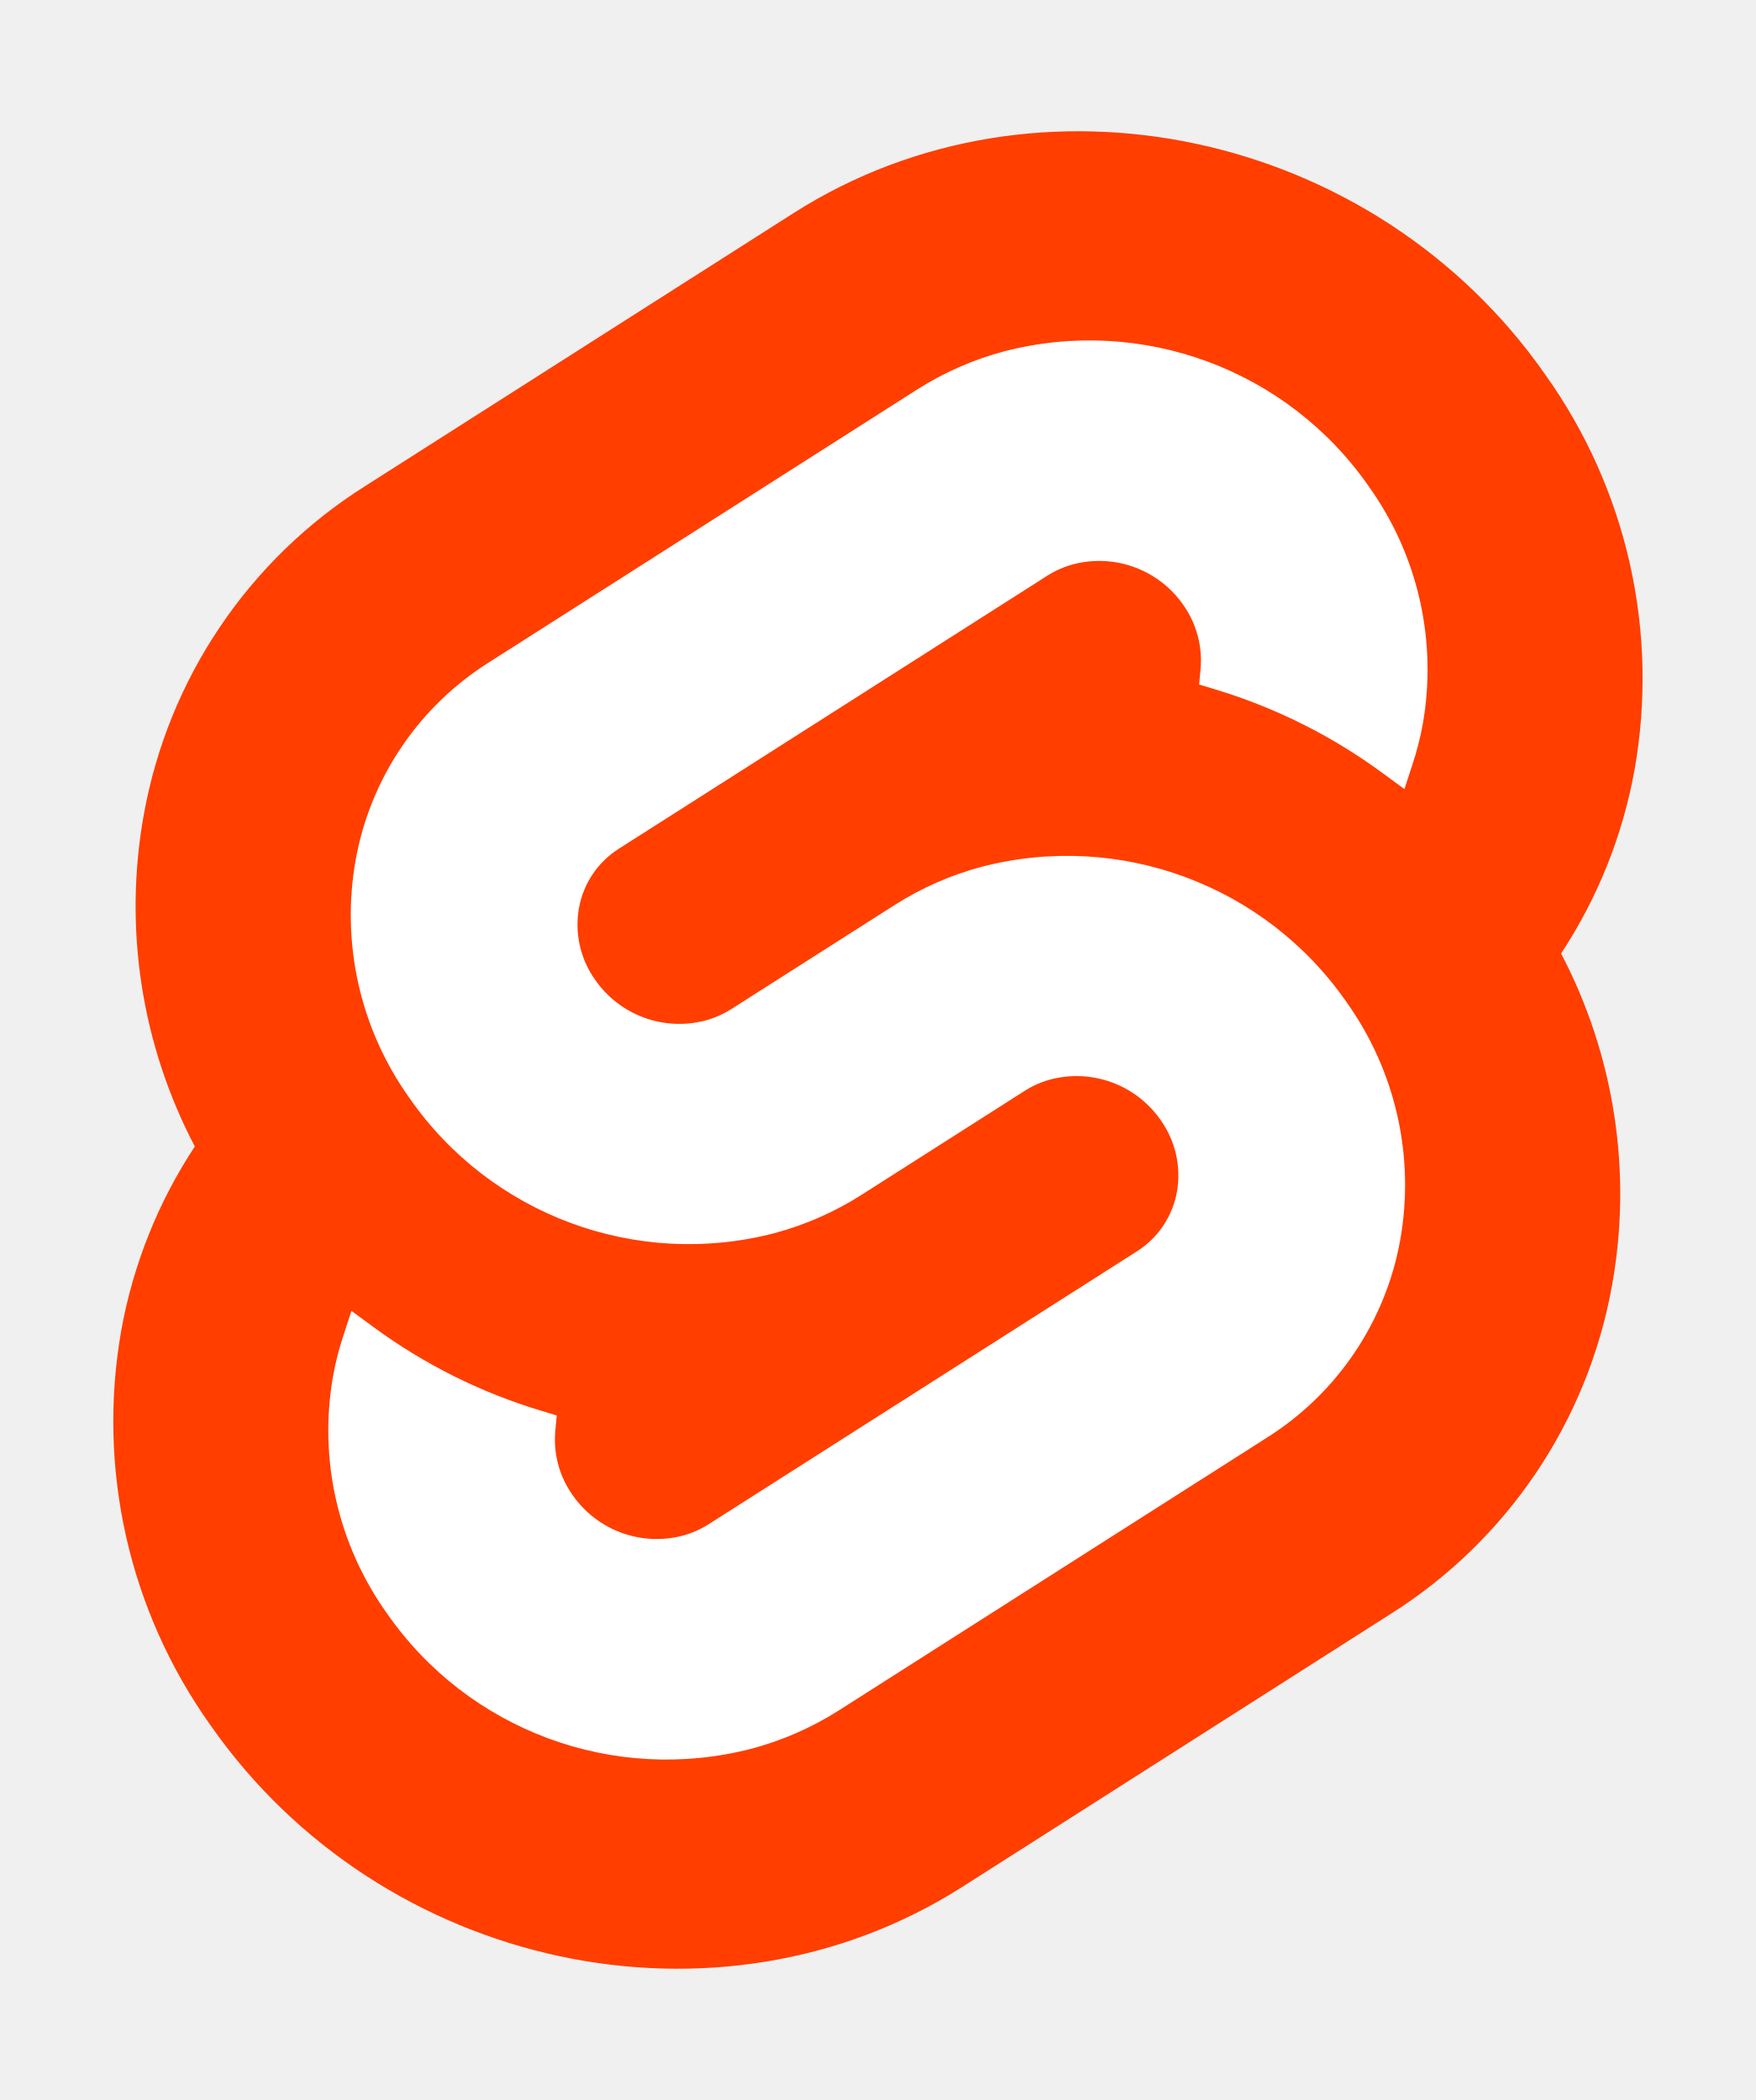
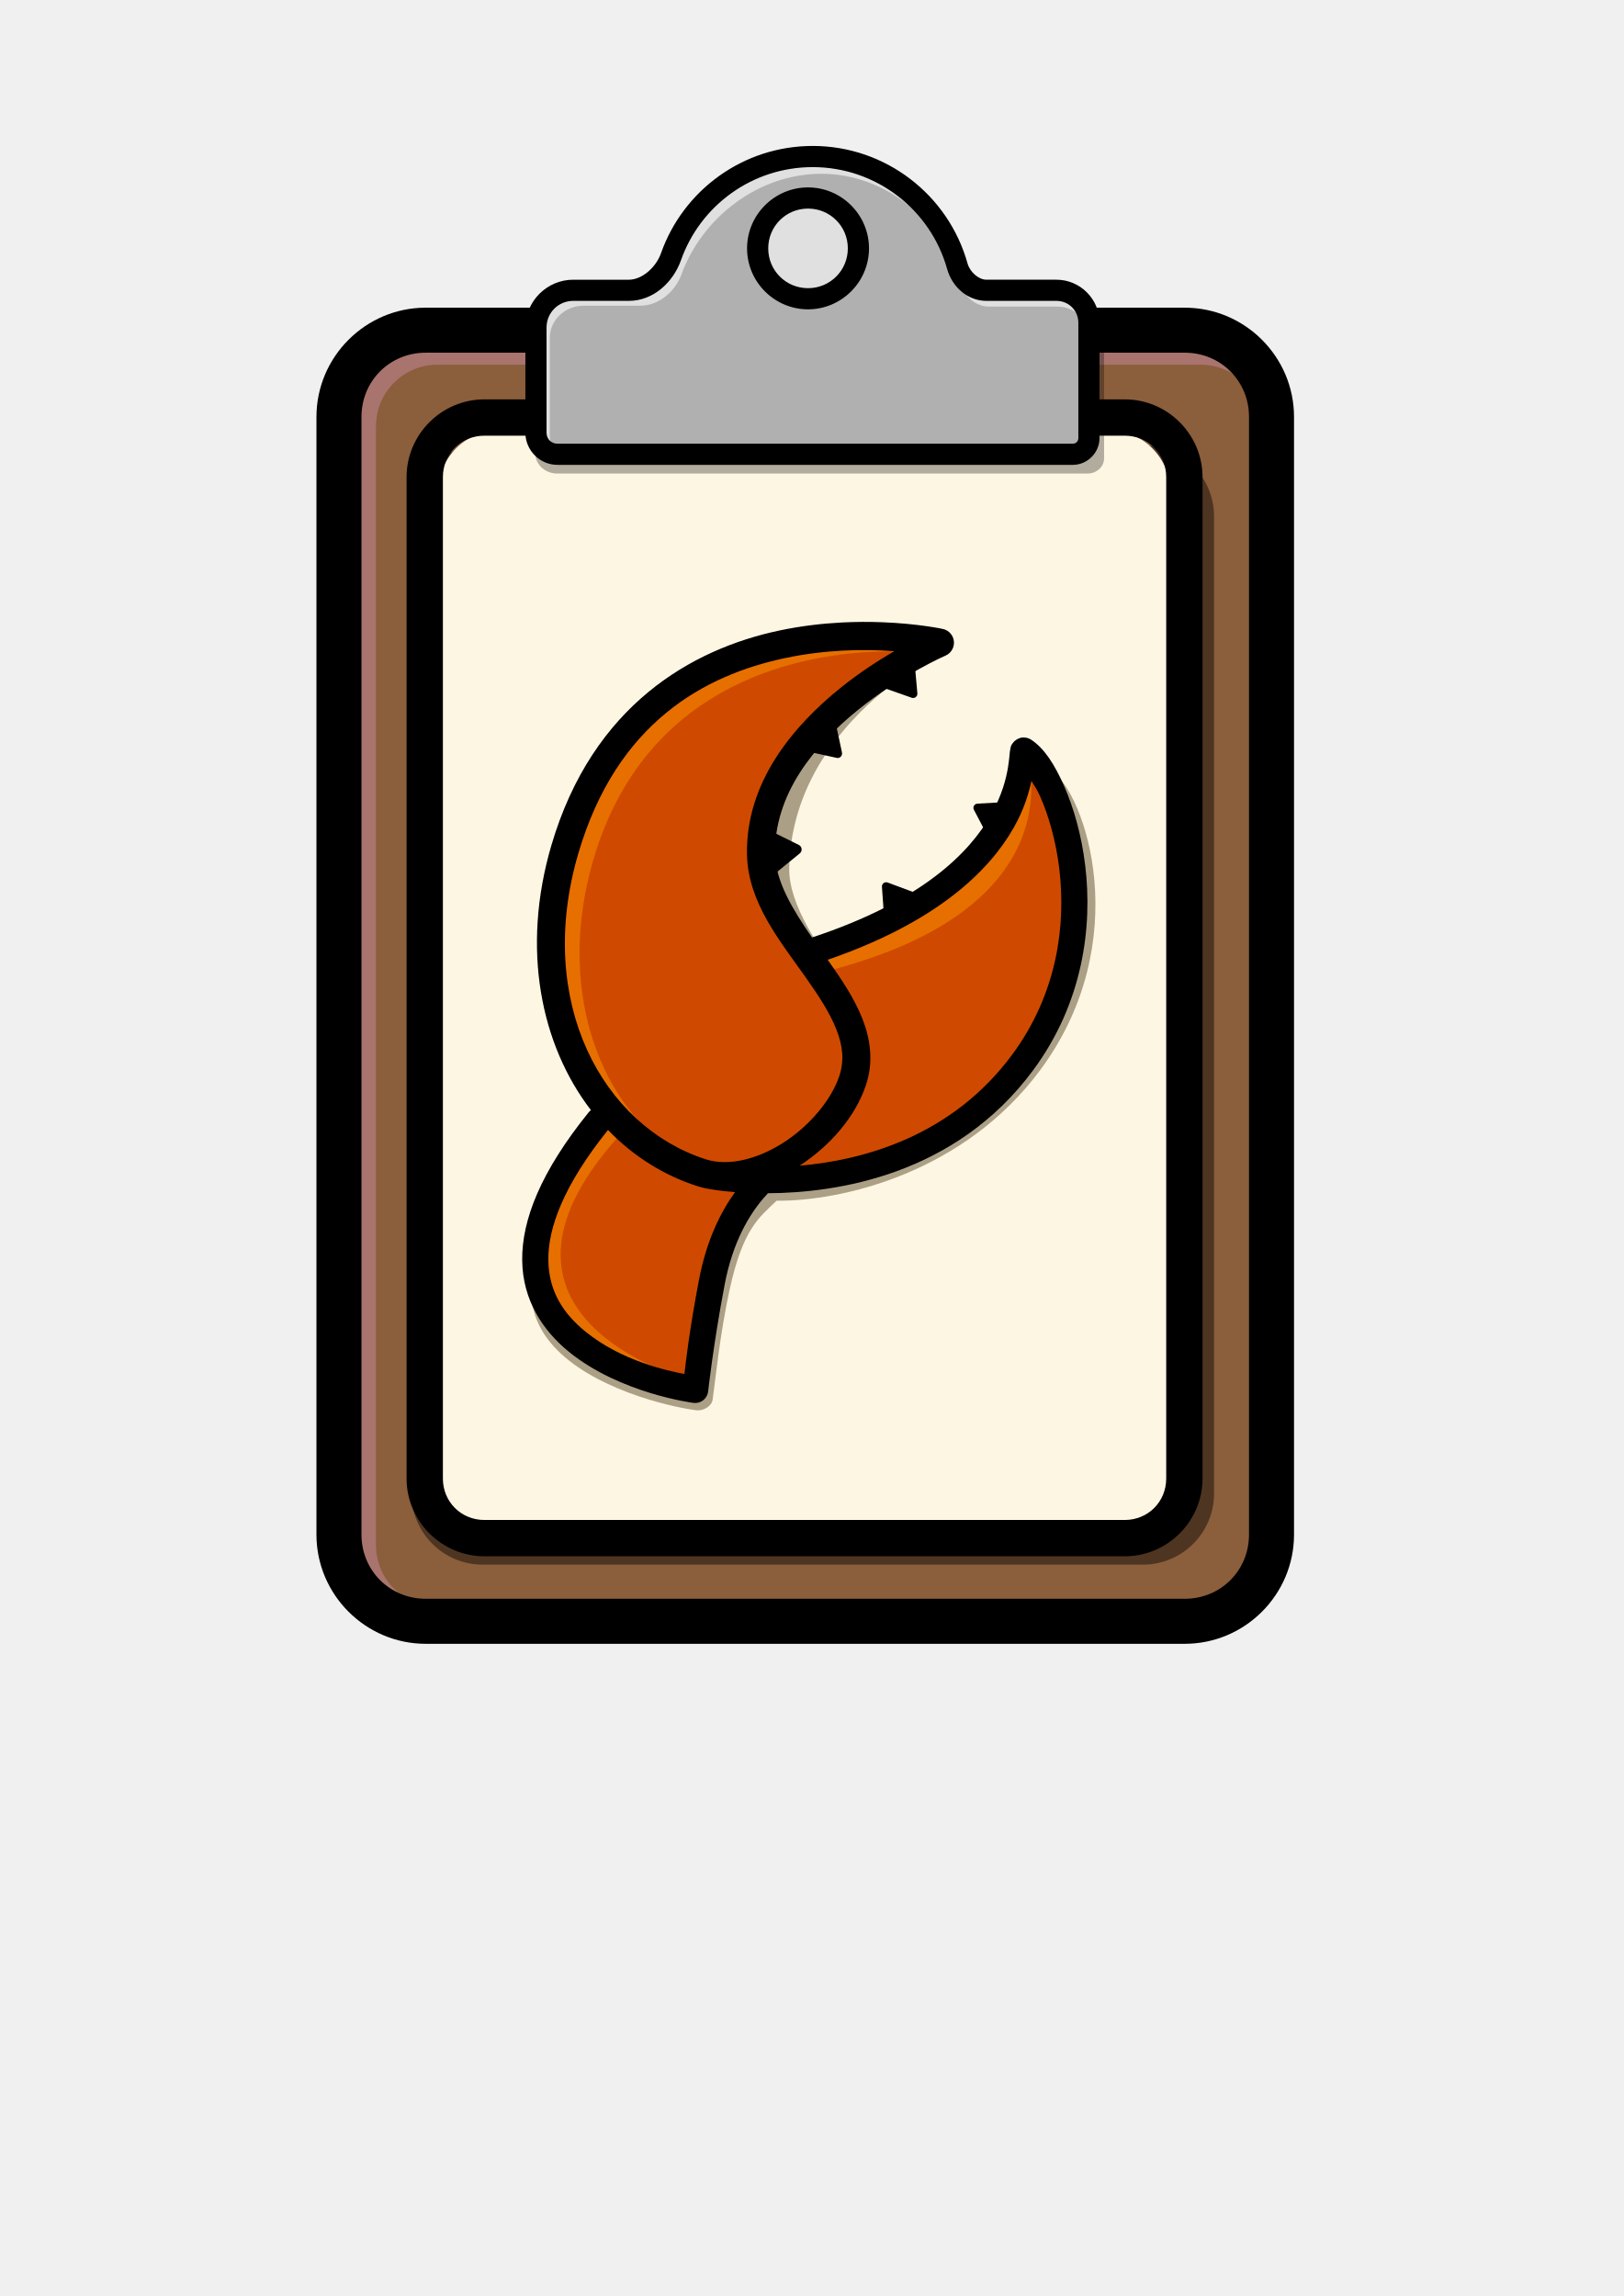
- <svg xmlns="http://www.w3.org/2000/svg" width="107" height="128" viewBox="0 0 107 128">
-   <path d="M94.157 22.819c-10.4-14.885-30.94-19.297-45.792-9.835L22.282 29.608A29.92 29.92 0 0 0 8.764 49.65a31.5 31.5 0 0 0 3.108 20.231 30 30 0 0 0-4.477 11.183 31.9 31.9 0 0 0 5.448 24.116c10.402 14.887 30.942 19.297 45.791 9.835l26.083-16.624A29.92 29.92 0 0 0 98.235 78.35a31.53 31.53 0 0 0-3.105-20.232 30 30 0 0 0 4.474-11.182 31.88 31.88 0 0 0-5.447-24.116" style="fill:#ff3e00" />
-   <path d="M45.817 106.582a20.72 20.72 0 0 1-22.237-8.243 19.17 19.17 0 0 1-3.277-14.503 18 18 0 0 1 .624-2.435l.49-1.498 1.337.981a33.6 33.6 0 0 0 10.203 5.098l.97.294-.09.968a5.85 5.85 0 0 0 1.052 3.878 6.24 6.24 0 0 0 6.695 2.485 5.8 5.8 0 0 0 1.603-.704L69.27 76.28a5.43 5.43 0 0 0 2.45-3.631 5.8 5.8 0 0 0-.987-4.371 6.24 6.24 0 0 0-6.698-2.487 5.7 5.7 0 0 0-1.6.704l-9.953 6.345a19 19 0 0 1-5.296 2.326 20.72 20.72 0 0 1-22.237-8.243 19.17 19.17 0 0 1-3.277-14.502 17.99 17.99 0 0 1 8.13-12.052l26.081-16.623a19 19 0 0 1 5.3-2.329 20.72 20.72 0 0 1 22.237 8.243 19.17 19.17 0 0 1 3.277 14.503 18 18 0 0 1-.624 2.435l-.49 1.498-1.337-.98a33.6 33.6 0 0 0-10.203-5.1l-.97-.294.09-.968a5.86 5.86 0 0 0-1.052-3.878 6.24 6.24 0 0 0-6.696-2.485 5.8 5.8 0 0 0-1.602.704L37.73 51.72a5.42 5.42 0 0 0-2.449 3.63 5.79 5.79 0 0 0 .986 4.372 6.24 6.24 0 0 0 6.698 2.486 5.8 5.8 0 0 0 1.602-.704l9.952-6.342a19 19 0 0 1 5.295-2.328 20.72 20.72 0 0 1 22.237 8.242 19.17 19.17 0 0 1 3.277 14.503 18 18 0 0 1-8.13 12.053l-26.081 16.622a19 19 0 0 1-5.3 2.328" style="fill:#fff" />
+ <svg xmlns="http://www.w3.org/2000/svg" width="210mm" height="297mm" viewBox="0 0 210 297" version="1.1" id="svg1">
+   <defs id="defs1">
+     </defs>
+   <g id="layer1">
+     <rect style="fill:#a9746e;fill-opacity:1;stroke:none;stroke-width:5.426;stroke-linecap:round;stroke-linejoin:round;stroke-dasharray:none;stroke-opacity:1" id="rect2" width="115.26" height="162.001" x="46.67" y="44.89" ry="8" />
+     <rect style="fill:#8b5e3c;fill-opacity:1;stroke:none;stroke-width:5.409;stroke-linecap:round;stroke-linejoin:round;stroke-dasharray:none;stroke-opacity:1" id="rect3" width="114.606" height="160.654" x="48.63" y="47.176" ry="7.95" />
+     <path style="baseline-shift:baseline;display:inline;overflow:visible;vector-effect:none;stroke-linecap:round;stroke-linejoin:round;enable-background:accumulate;stop-color:#000000;stop-opacity:1;opacity:1" d="m 55.061,39.801 c -7.779,0 -14.133,6.354 -14.133,14.133 V 198.502 c 0,7.779 6.354,14.133 14.133,14.133 h 98.168 c 7.779,0 14.133,-6.354 14.133,-14.133 V 53.934 c 0,-7.779 -6.354,-14.133 -14.133,-14.133 z m 0,5.822 h 98.168 c 4.654,0 8.311,3.656 8.311,8.311 V 198.502 c 0,4.654 -3.656,8.309 -8.311,8.309 H 55.061 c -4.654,0 -8.311,-3.655 -8.311,-8.309 V 53.934 c 0,-4.654 3.656,-8.311 8.311,-8.311 z" id="rect1" />
+     <rect style="opacity:0.437;fill:#000000;fill-opacity:1;stroke:none;stroke-width:4.825;stroke-linecap:round;stroke-linejoin:round;stroke-dasharray:none;stroke-opacity:1" id="rect6" width="103.802" height="144.793" x="53.218" y="57.602" ry="9.206" />
+     <rect style="fill:#fdf6e3;fill-opacity:1;stroke:none;stroke-width:4.779;stroke-linecap:round;stroke-linejoin:round;stroke-dasharray:none;stroke-opacity:1" id="rect5" width="94.702" height="142.629" x="56.664" y="55.661" ry="7.955" />
+     <path style="baseline-shift:baseline;display:inline;overflow:visible;vector-effect:none;stroke-linecap:round;stroke-linejoin:round;enable-background:accumulate;stop-color:#000000;stop-opacity:1;opacity:1" d="m 62.646,51.66 c -5.534,0 -10.062,4.529 -10.062,10.062 V 191.252 c 0,5.534 4.529,10.062 10.062,10.062 h 82.822 c 5.534,0 10.061,-4.529 10.061,-10.062 V 61.723 c 0,-5.534 -4.527,-10.062 -10.061,-10.062 z m 0,4.697 h 82.822 c 3.013,0 5.363,2.353 5.363,5.365 V 191.252 c 0,3.013 -2.351,5.365 -5.363,5.365 H 62.646 c -3.013,0 -5.365,-2.353 -5.365,-5.365 V 61.723 c 0,-3.013 2.353,-5.365 5.365,-5.365 z" id="rect4" />
+     <path id="path27" style="opacity:0.436;fill:#41310b;fill-opacity:1;stroke:none;stroke-width:3.379;stroke-linecap:round;stroke-linejoin:round;stroke-dasharray:none;stroke-opacity:1" d="m 116.06,85.176 c -9.539,0.262 -29.51,3.561 -36.652,25.756 -5.107,15.87 -0.696,30.853 9.037,38.265 l -6.383,-1.029 c -30.739,24.719 0.283,33.239 7.968,34.257 0.885,0.117 2.012,-0.484 2.137,-1.369 0.383,-2.705 0.945,-8.497 2.199,-14.241 1.735,-7.947 3.869,-9.367 6.077,-11.494 8.484,0.067 24.256,-3.603 34.129,-16.953 12.278,-16.602 5.875,-35.811 1.26,-38.851 -0.707,-0.466 6.128,17.492 -26.198,26.856 l -0.397,0.714 c -3.226,-4.353 -7.271,-10.039 -7.163,-14.86 0.417,-18.695 19.757,-27.827 19.757,-27.827 0,0 -2.592,0.689 -5.772,0.777 z" />
+     <rect style="opacity:1;fill:#cf4a00;fill-opacity:1;stroke:none;stroke-width:2.737;stroke-linecap:round;stroke-linejoin:round;stroke-dasharray:none;stroke-opacity:1" id="rect27" width="1.715" height="5.39" x="87.381" y="173.781" ry="0.857" />
+     <path id="path24" style="opacity:1;fill:#e76f00;fill-opacity:1;stroke:none;stroke-width:3.379;stroke-linecap:round;stroke-linejoin:round;stroke-dasharray:none;stroke-opacity:1" d="m 113.501,81.899 c -9.999,0.014 -30.949,2.995 -38.557,26.62 -4.96,15.404 -0.995,30.073 8.016,38.149 l -5.467,-0.905 c -24.374,26.839 9.422,32.237 9.422,32.237 0,0 2.517,-4.33 4.18,-12.565 1.486,-7.356 4.888,-11.582 7.334,-13.769 1.76,-0.51 3.509,-1.338 5.139,-2.384 8.315,-1.168 18.68,-4.784 26.04,-14.736 12.278,-16.602 6.546,-35.249 1.93,-38.289 -0.707,-0.466 5.948,16.195 -26.868,26.294 l -0.075,0.135 c -2.686,-3.661 -5.188,-7.383 -5.296,-11.4 -0.458,-16.979 19.653,-29.065 19.653,-29.065 0,0 -2.117,-0.325 -5.45,-0.32 z" />
+     <path id="path22" style="opacity:1;fill:#cf4a00;fill-opacity:1;stroke:none;stroke-width:3.379;stroke-linecap:round;stroke-linejoin:round;stroke-dasharray:none;stroke-opacity:1" d="m 113.75,84.283 c -9.539,0.262 -29.51,3.561 -36.652,25.756 -5.107,15.87 -0.696,30.853 9.037,38.265 l -6.383,-1.029 c -20.305,22.94 8.523,30.923 8.523,30.923 0,0 2.277,-4.332 3.781,-12.275 1.33,-7.023 4.359,-11.089 6.567,-13.216 8.484,0.067 23.766,-1.881 33.639,-15.231 12.278,-16.602 5.571,-35.865 0.956,-38.905 -0.707,-0.466 6.172,18.586 -25.946,26.962 l -0.345,0.662 c -3.226,-4.353 -6.745,-8.769 -6.875,-13.589 -0.971,-16.571 18.962,-28.379 18.962,-28.379 0,0 -2.086,-0.029 -5.265,0.059 z" />
+     <path id="path17" style="opacity:0.304;fill:#000000;fill-opacity:1;stroke:none;stroke-width:2.839;stroke-linecap:round;stroke-linejoin:round;stroke-dasharray:none;stroke-opacity:1" d="m 105.513,16.982 c -8.725,4.4e-5 -16.439,6.411 -19.258,14.599 -0.831,2.414 -3.092,4.51 -5.65,4.51 H 73.15 a 5.001,5.001 135 0 0 -5.001,5.001 v 14.341 a 2.887,2.887 45 0 0 2.887,2.887 l 69.122,0 a 2.171,2.171 135 0 0 2.171,-2.171 V 40.568 a 4.35,4.35 45 0 0 -4.35,-4.35 h -9.396 c -1.813,0 -3.422,-1.473 -3.886,-3.224 -2.336,-8.815 -10.007,-16.012 -19.186,-16.012 z" transform="matrix(0.9916885,0,0,0.9009936,1.647854,8.710213)" />
+     <path id="path6" style="baseline-shift:baseline;display:inline;overflow:visible;vector-effect:none;stroke-linecap:round;stroke-linejoin:round;enable-background:accumulate;stop-color:#000000;stop-opacity:1;opacity:1" d="M 114.084 80.489 C 112.503 80.429 110.743 80.425 108.86 80.523 C 106.348 80.654 103.616 80.964 100.799 81.56 C 89.53 83.946 76.648 91.184 71.31 109.354 C 67.373 122.758 69.948 135.162 76.428 143.604 A 1.689 1.689 0 0 0 76.129 143.893 C 69.96 151.525 67.493 157.774 67.537 162.988 C 67.581 168.203 70.247 172.155 73.576 174.863 C 80.234 180.279 89.68 181.471 89.68 181.471 A 1.69 1.69 0 0 0 91.59 179.977 C 91.59 179.977 92.225 174.073 93.717 166.196 C 94.77 160.634 96.909 157.131 98.74 155.002 C 98.941 154.768 99.137 154.552 99.326 154.352 C 108.276 154.304 123.586 152.008 133.621 138.438 C 140.058 129.734 141.315 119.939 140.357 111.975 C 139.879 107.992 138.853 104.455 137.619 101.66 C 136.385 98.865 135.07 96.808 133.356 95.679 C 133.132 95.532 132.72 95.35 132.219 95.402 C 131.717 95.455 131.301 95.754 131.102 95.981 C 130.702 96.434 130.726 96.642 130.688 96.799 C 130.611 97.112 130.606 97.277 130.584 97.504 C 130.538 97.958 130.489 98.541 130.363 99.293 C 130.111 100.797 129.564 102.922 128.18 105.375 C 125.416 110.272 119.297 116.55 105.02 121.27 C 102.474 117.584 100.34 114.021 100.252 110.574 C 100.052 102.783 105.352 96.364 110.975 91.824 C 116.597 87.285 122.287 84.807 122.287 84.807 A 1.82 1.82 0 0 0 121.953 81.361 C 121.953 81.361 118.826 80.67 114.084 80.489 z M 109.01 84.158 C 111.639 84.02 113.71 84.093 115.648 84.238 C 113.572 85.46 111.177 86.985 108.689 88.994 C 102.636 93.882 96.372 101.204 96.615 110.668 C 96.772 116.752 100.903 121.754 104.201 126.424 C 105.851 128.758 107.324 131.01 108.158 133.127 C 108.992 135.244 109.222 137.14 108.557 139.166 C 107.543 142.252 104.725 145.611 101.358 147.785 C 97.99 149.96 94.196 150.898 91.295 149.967 C 77.918 145.67 69.15 129.612 74.801 110.379 C 79.774 93.45 91.146 87.324 101.553 85.121 C 104.155 84.57 106.683 84.281 109.01 84.158 z M 133.404 101.018 C 133.784 101.641 134.17 102.212 134.529 103.025 C 135.615 105.485 136.564 108.731 137.002 112.379 C 137.879 119.674 136.746 128.531 130.904 136.43 C 123.106 146.975 111.721 150.071 103.41 150.791 C 107.366 148.216 110.652 144.447 112.014 140.303 C 112.984 137.352 112.582 134.431 111.543 131.793 C 110.504 129.155 108.86 126.714 107.172 124.324 C 107.131 124.266 107.09 124.208 107.049 124.151 C 121.243 119.265 127.977 112.607 131.121 107.037 C 132.437 104.705 133.035 102.692 133.404 101.018 z M 78.634 146.169 C 81.851 149.509 85.775 152.014 90.182 153.43 C 90.817 153.634 91.462 153.775 92.111 153.866 A 1.69 1.69 0 0 0 92.117 153.867 C 92.117 153.867 93.207 154.062 95.069 154.205 C 93.215 156.764 91.366 160.458 90.399 165.567 C 89.085 172.502 88.676 176.394 88.522 177.732 C 86.423 177.339 80.422 176.075 75.709 172.242 C 72.91 169.965 70.951 167.072 70.916 162.959 C 70.881 158.875 72.851 153.366 78.634 146.169 z " />
+     <path id="path13" style="opacity:1;fill:#e0e0e0;fill-opacity:1;stroke:none;stroke-width:2.839;stroke-linecap:round;stroke-linejoin:round;stroke-dasharray:none;stroke-opacity:1" d="m 105.513,16.982 c -8.72,4.4e-5 -16.43,6.219 -19.253,14.344 -0.838,2.412 -3.097,4.508 -5.655,4.508 H 73.15 a 5.001,5.001 135 0 0 -5.001,5.001 V 58.123 a 2.887,2.887 45 0 0 2.887,2.887 h 69.122 a 2.171,2.171 135 0 0 2.171,-2.171 V 40.183 a 4.35,4.35 45 0 0 -4.35,-4.35 h -9.396 c -1.813,0 -3.421,-1.474 -3.889,-3.224 -2.34,-8.744 -10.008,-15.628 -19.182,-15.628 z" transform="matrix(0.9399472,0,0,0.8931244,5.500646,4.453797)" />
+     <path id="path11" style="opacity:1;fill:#b0b0b0;fill-opacity:1;stroke:none;stroke-width:2.601;stroke-linecap:round;stroke-linejoin:round;stroke-dasharray:none;stroke-opacity:1" d="m 106.229,22.48 c -8.201,4e-5 -15.452,5.725 -18.101,13.037 -0.781,2.156 -2.906,4.027 -5.311,4.027 h -7.334 a 4.374,4.155 0 0 0 -4.374,4.155 V 56.415 a 2.714,2.578 0 0 0 2.714,2.578 h 64.971 a 2.041,1.939 0 0 0 2.041,-1.939 V 43.543 a 4.089,3.884 0 0 0 -4.088,-3.884 h -8.832 c -1.704,0 -3.217,-1.315 -3.653,-2.879 -2.196,-7.872 -9.407,-14.299 -18.034,-14.299 z m -1.723,3.427 a 6.517,6.459 0 0 1 6.516,6.459 6.517,6.459 0 0 1 -6.516,6.459 6.517,6.459 0 0 1 -6.516,-6.459 6.517,6.459 0 0 1 6.516,-6.459 z" />
+     <path style="baseline-shift:baseline;display:inline;overflow:visible;vector-effect:none;stroke-linecap:round;stroke-linejoin:round;enable-background:accumulate;stop-color:#000000;stop-opacity:1;opacity:1" d="m 105.27,16.467 c -9.303,4.7e-5 -17.361,5.929 -20.344,14.387 -0.673,1.909 -2.538,3.561 -4.32,3.561 h -7.455 c -3.529,2.03e-4 -6.42,2.891 -6.42,6.42 v 14.115 c 9.07e-4,2.361 1.945,4.307 4.307,4.307 H 140.158 a 1.42,1.42 0 0 0 0.002,0 c 1.966,-3.38e-4 3.59,-1.626 3.59,-3.592 V 40.184 c -5e-5,-3.169 -2.6,-5.769 -5.77,-5.77 h -9.395 c -1.043,0 -2.214,-1.015 -2.539,-2.182 -2.559,-9.182 -10.977,-15.766 -20.777,-15.766 z m 0,2.84 c 8.53,3.9e-5 15.822,5.717 18.043,13.688 0.648,2.324 2.69,4.26 5.273,4.26 h 9.395 c 1.635,2.8e-5 2.93,1.295 2.93,2.93 v 15.48 c 3e-5,0.432 -0.32,0.752 -0.752,0.752 H 71.037 c -0.828,6.4e-5 -1.469,-0.639 -1.469,-1.467 V 40.834 c 1.15e-4,-1.995 1.588,-3.58 3.582,-3.58 h 7.455 c 3.335,0 5.973,-2.549 6.998,-5.455 2.588,-7.339 9.569,-12.492 17.666,-12.492 z m -0.623,2.723 c -4.5,1.16e-4 -8.178,3.68 -8.178,8.18 1.18e-4,4.5 3.678,8.178 8.178,8.178 4.5,-1.2e-4 8.18,-3.678 8.18,-8.178 -1.2e-4,-4.5 -3.68,-8.18 -8.18,-8.18 z m 0,2.84 c 2.966,7.9e-5 5.34,2.374 5.34,5.34 -8e-5,2.966 -2.374,5.34 -5.34,5.34 -2.966,-7.7e-5 -5.338,-2.374 -5.338,-5.34 7.8e-5,-2.966 2.372,-5.34 5.338,-5.34 z" id="rect9" transform="matrix(0.964095,0,0,0.964095,3.615302,3.003623)" />
+     <path id="path15" style="opacity:0;fill:#000000;fill-opacity:1;stroke:none;stroke-width:2.839;stroke-linecap:round;stroke-linejoin:round;stroke-dasharray:none;stroke-opacity:1" d="m 105.27,17.887 c -8.7,4.4e-5 -16.22,5.542 -19.005,13.44 -0.849,2.408 -3.101,4.507 -5.659,4.507 H 73.15 a 5.001,5.001 135 0 0 -5.001,5.001 V 58.123 a 2.887,2.887 45 0 0 2.887,2.887 h 69.122 a 2.171,2.171 135 0 0 2.171,-2.171 V 40.183 a 4.35,4.35 45 0 0 -4.35,-4.35 h -9.396 c -1.813,0 -3.418,-1.476 -3.904,-3.22 -2.39,-8.576 -10.246,-14.726 -19.411,-14.726 z" transform="matrix(0.964095,0,0,0.964095,3.615302,1.675482)" />
+     <path style="opacity:1;fill:#000000;fill-opacity:1;stroke:none;stroke-width:2.737;stroke-linecap:round;stroke-linejoin:round;stroke-dasharray:none;stroke-opacity:1" d="m 111.892,119.043 0.231,-2.652 a 0.444,0.444 152.205 0 1 0.66,-0.348 l 2.556,1.442" id="path28" transform="matrix(1.2116,-0.1916666,0.1916666,1.2116,-44.09162,-4.824431)" />
+     <path style="opacity:1;fill:#000000;fill-opacity:1;stroke:none;stroke-width:2.737;stroke-linecap:round;stroke-linejoin:round;stroke-dasharray:none;stroke-opacity:1" d="m 111.892,119.043 0.231,-2.652 a 0.444,0.444 152.205 0 1 0.66,-0.348 l 2.556,1.442" id="path32" transform="matrix(1.025782,-0.6575991,0.6575991,1.025782,-65.59348,59.08948)" />
+     <path style="opacity:1;fill:#000000;fill-opacity:1;stroke:none;stroke-width:2.737;stroke-linecap:round;stroke-linejoin:round;stroke-dasharray:none;stroke-opacity:1" d="m 111.892,119.043 0.231,-2.652 a 0.444,0.444 152.205 0 1 0.66,-0.348 l 2.556,1.442" id="path34" transform="matrix(-0.5351761,1.371562,-1.371562,-0.5351761,322.9593,17.80186)" />
+     <path style="opacity:1;fill:#000000;fill-opacity:1;stroke:none;stroke-width:2.737;stroke-linecap:round;stroke-linejoin:round;stroke-dasharray:none;stroke-opacity:1" d="m 111.892,119.043 0.231,-2.652 a 0.444,0.444 152.205 0 1 0.66,-0.348 l 2.556,1.442" id="path36" transform="matrix(-1.197718,0.4073754,-0.3835633,-1.272074,287.8285,199.7101)" />
+     <path style="opacity:1;fill:#000000;fill-opacity:1;stroke:none;stroke-width:2.737;stroke-linecap:round;stroke-linejoin:round;stroke-dasharray:none;stroke-opacity:1" d="m 111.892,119.043 0.231,-2.652 a 0.444,0.444 152.205 0 1 0.66,-0.348 l 2.556,1.442" id="path38" transform="matrix(-1.220407,0.2166623,-0.2166623,-1.220407,280.6992,207.4407)" />
+   </g>
</svg>
